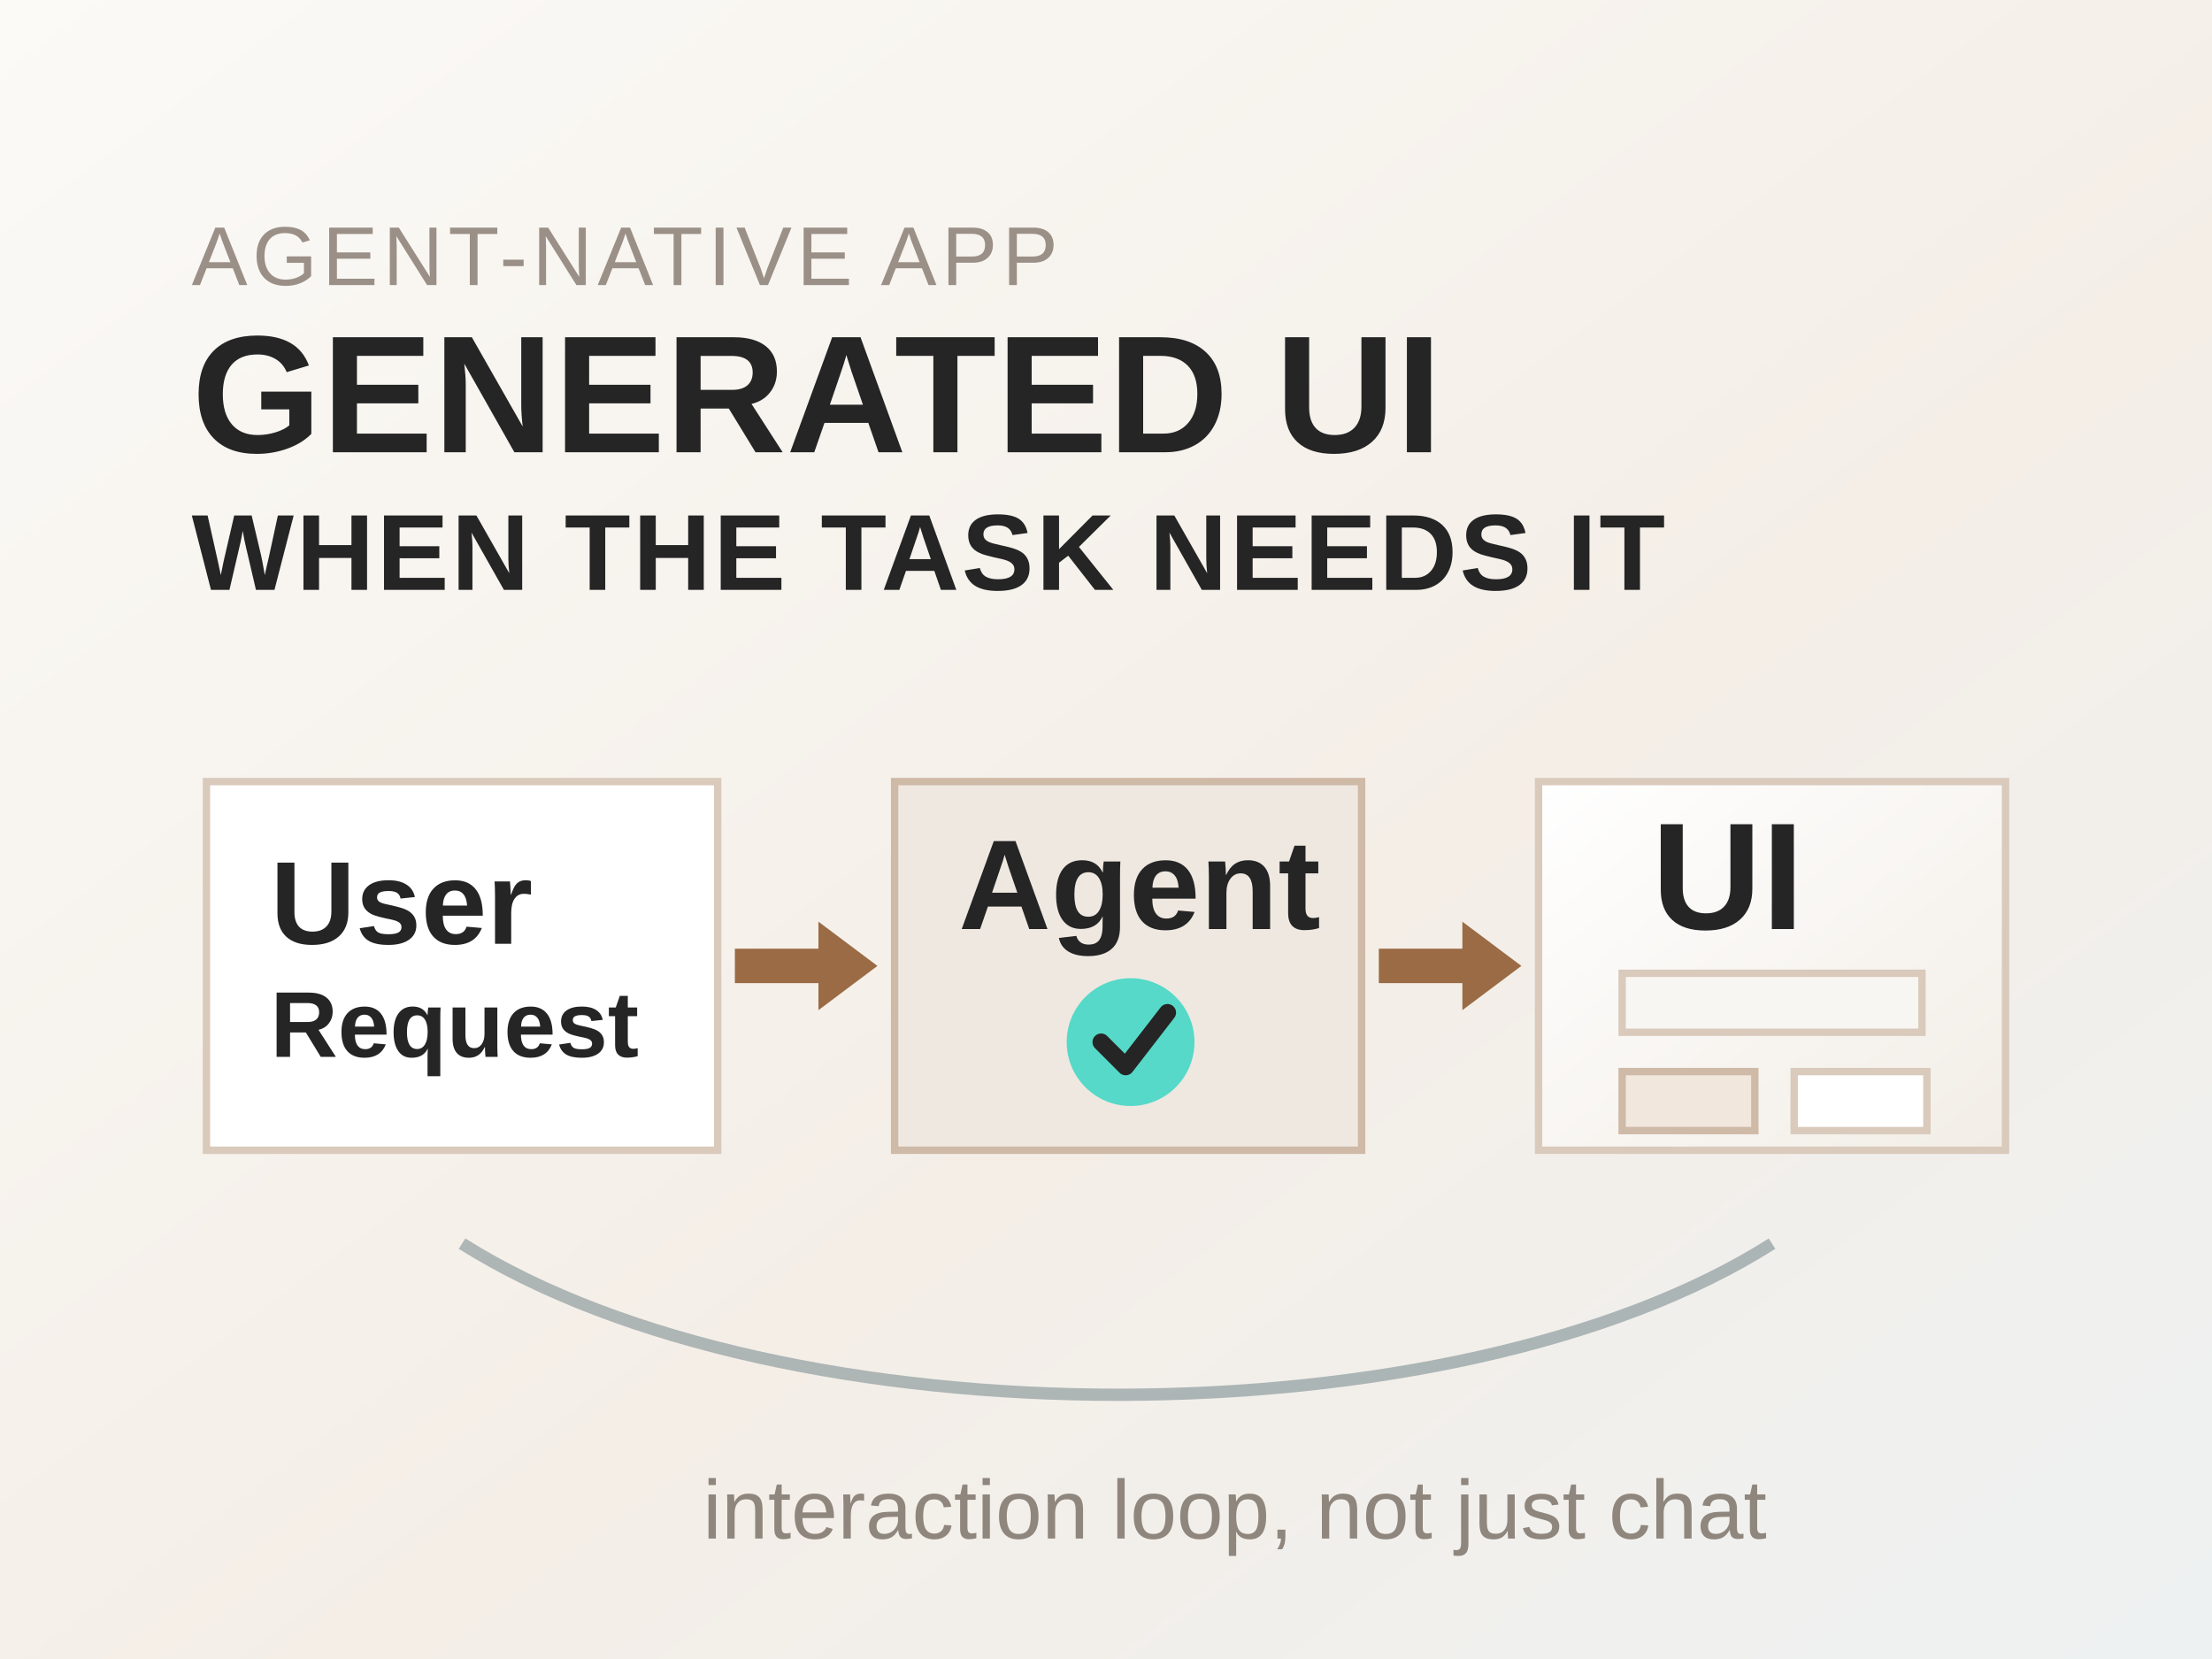
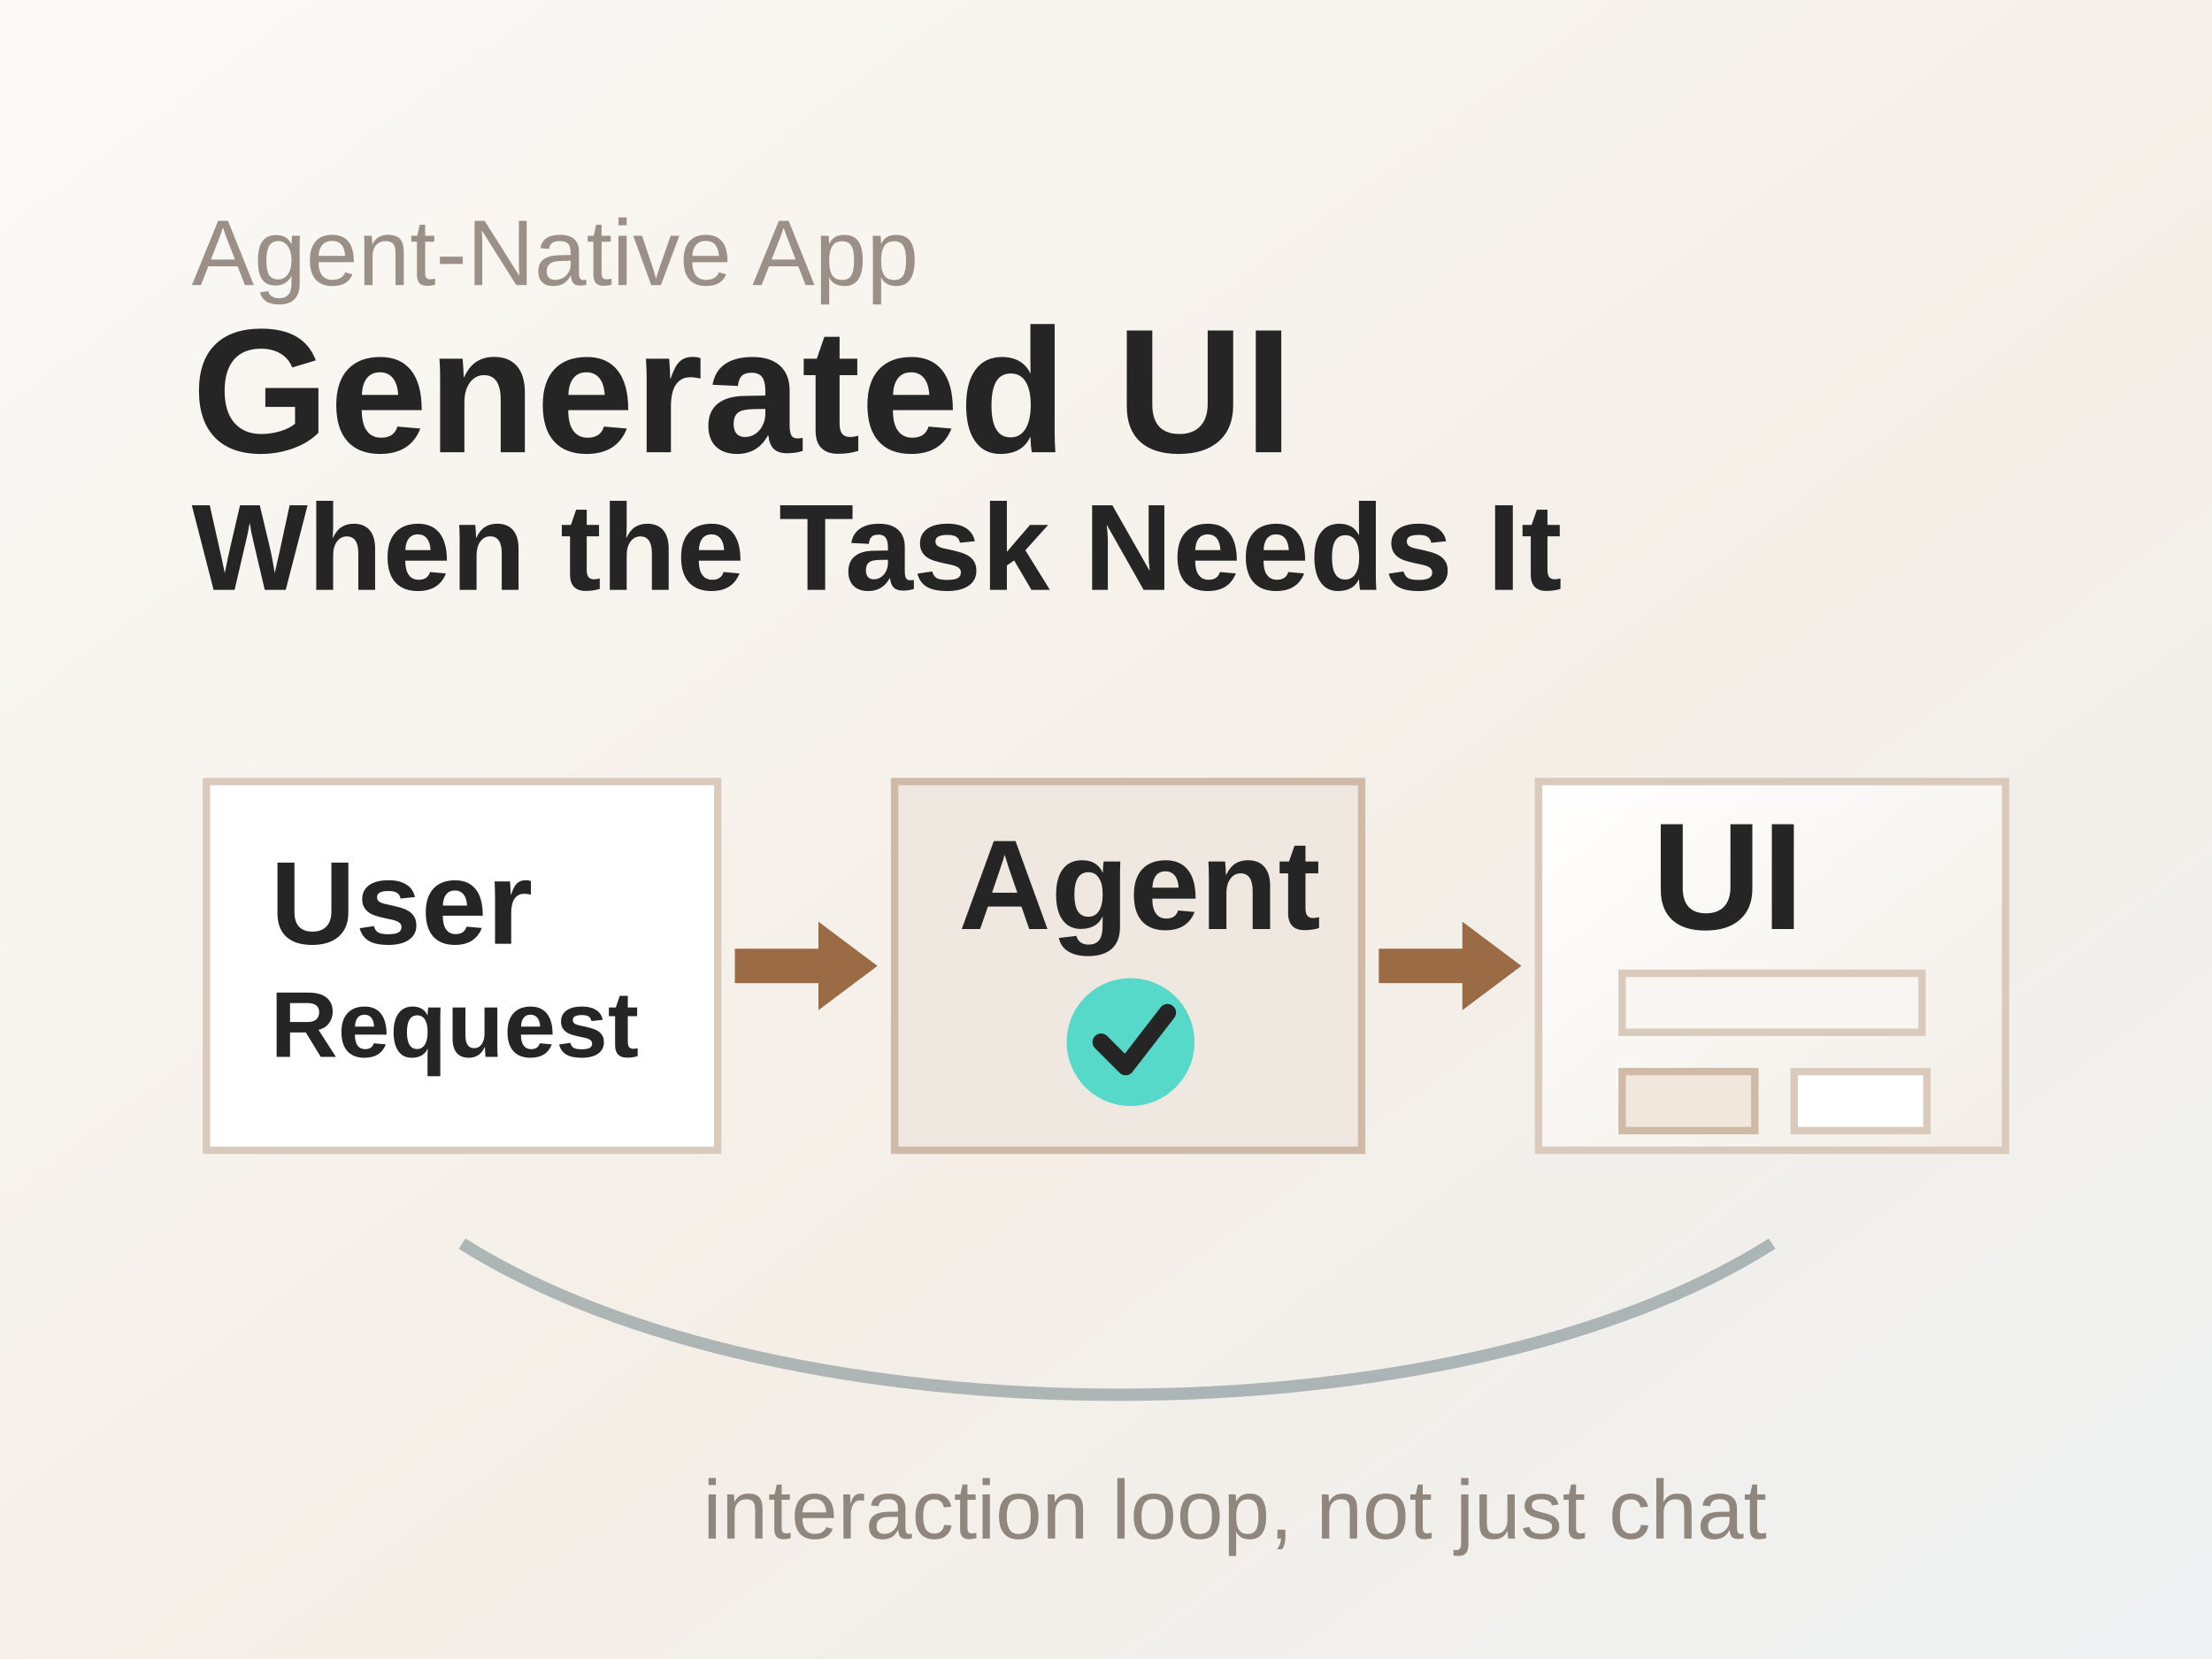
<svg xmlns="http://www.w3.org/2000/svg" viewBox="0 0 900 675" role="img" aria-labelledby="title desc">
  <defs>
    <linearGradient id="bg" x1="0" x2="1" y1="0" y2="1">
      <stop offset="0" stop-color="#fbfaf7" />
      <stop offset="0.58" stop-color="#f4eee7" />
      <stop offset="1" stop-color="#eef1f2" />
    </linearGradient>
    <linearGradient id="surface" x1="0" x2="1" y1="0" y2="1">
      <stop offset="0" stop-color="#ffffff" />
      <stop offset="1" stop-color="#f2ede6" />
    </linearGradient>
    <g id="node-arrow">
      <path d="M0,-7 H34 V-18 L58,0 L34,18 V7 H0 Z" fill="#9a6b45" />
    </g>
  </defs>
  <rect width="900" height="675" fill="url(#bg)" />
-   <text x="78" y="116" fill="#9b9087" font-family="Arial, sans-serif" font-size="34" letter-spacing="2">AGENT-NATIVE APP</text>
-   <text x="78" y="184" fill="#252525" font-family="Arial, sans-serif" font-size="68" font-weight="700">GENERATED UI</text>
-   <text x="78" y="240" fill="#252525" font-family="Arial, sans-serif" font-size="44" font-weight="700" letter-spacing="1">WHEN THE TASK NEEDS IT</text>
+   <text x="78" y="116" fill="#9b9087" font-family="Arial, sans-serif" font-size="38">Agent-Native App</text>
+   <text x="78" y="184" fill="#252525" font-family="Arial, sans-serif" font-size="72" font-weight="700">Generated UI</text>
+   <text x="78" y="240" fill="#252525" font-family="Arial, sans-serif" font-size="50" font-weight="700">When the Task Needs It</text>
  <g transform="translate(84 318)">
    <rect width="208" height="150" fill="#ffffff" stroke="#d9cabc" stroke-width="3" />
    <text x="26" y="66" fill="#252525" font-family="Arial, sans-serif" font-size="48" font-weight="700">User</text>
    <text x="26" y="112" fill="#252525" font-family="Arial, sans-serif" font-size="38" font-weight="700">Request</text>
  </g>
  <g transform="translate(364 318)">
    <rect width="190" height="150" fill="#efe8e1" stroke="#cfb9a7" stroke-width="3" />
    <text x="26" y="60" fill="#252525" font-family="Arial, sans-serif" font-size="52" font-weight="700">Agent</text>
    <circle cx="96" cy="106" r="26" fill="#4fd8c6" opacity="0.95" />
    <path d="M84 106 L94 116 L111 94" fill="none" stroke="#252525" stroke-width="7" stroke-linecap="round" stroke-linejoin="round" />
  </g>
  <g transform="translate(626 318)">
    <rect width="190" height="150" fill="url(#surface)" stroke="#d9cabc" stroke-width="3" />
    <text x="46" y="60" fill="#252525" font-family="Arial, sans-serif" font-size="62" font-weight="700">UI</text>
    <rect x="34" y="78" width="122" height="24" fill="#f8f6f3" stroke="#d9cabc" stroke-width="3" />
    <rect x="34" y="118" width="54" height="24" fill="#f1e7dc" stroke="#cfb9a7" stroke-width="3" />
    <rect x="104" y="118" width="54" height="24" fill="#ffffff" stroke="#d9cabc" stroke-width="3" />
  </g>
  <use href="#node-arrow" x="299" y="393" />
  <use href="#node-arrow" x="561" y="393" />
  <path d="M188 506 C318 588, 592 588, 721 506" fill="none" stroke="#879799" stroke-width="5" opacity="0.65" />
  <text x="286" y="626" fill="#8f867d" font-family="Arial, sans-serif" font-size="34">interaction loop, not just chat</text>
</svg>
